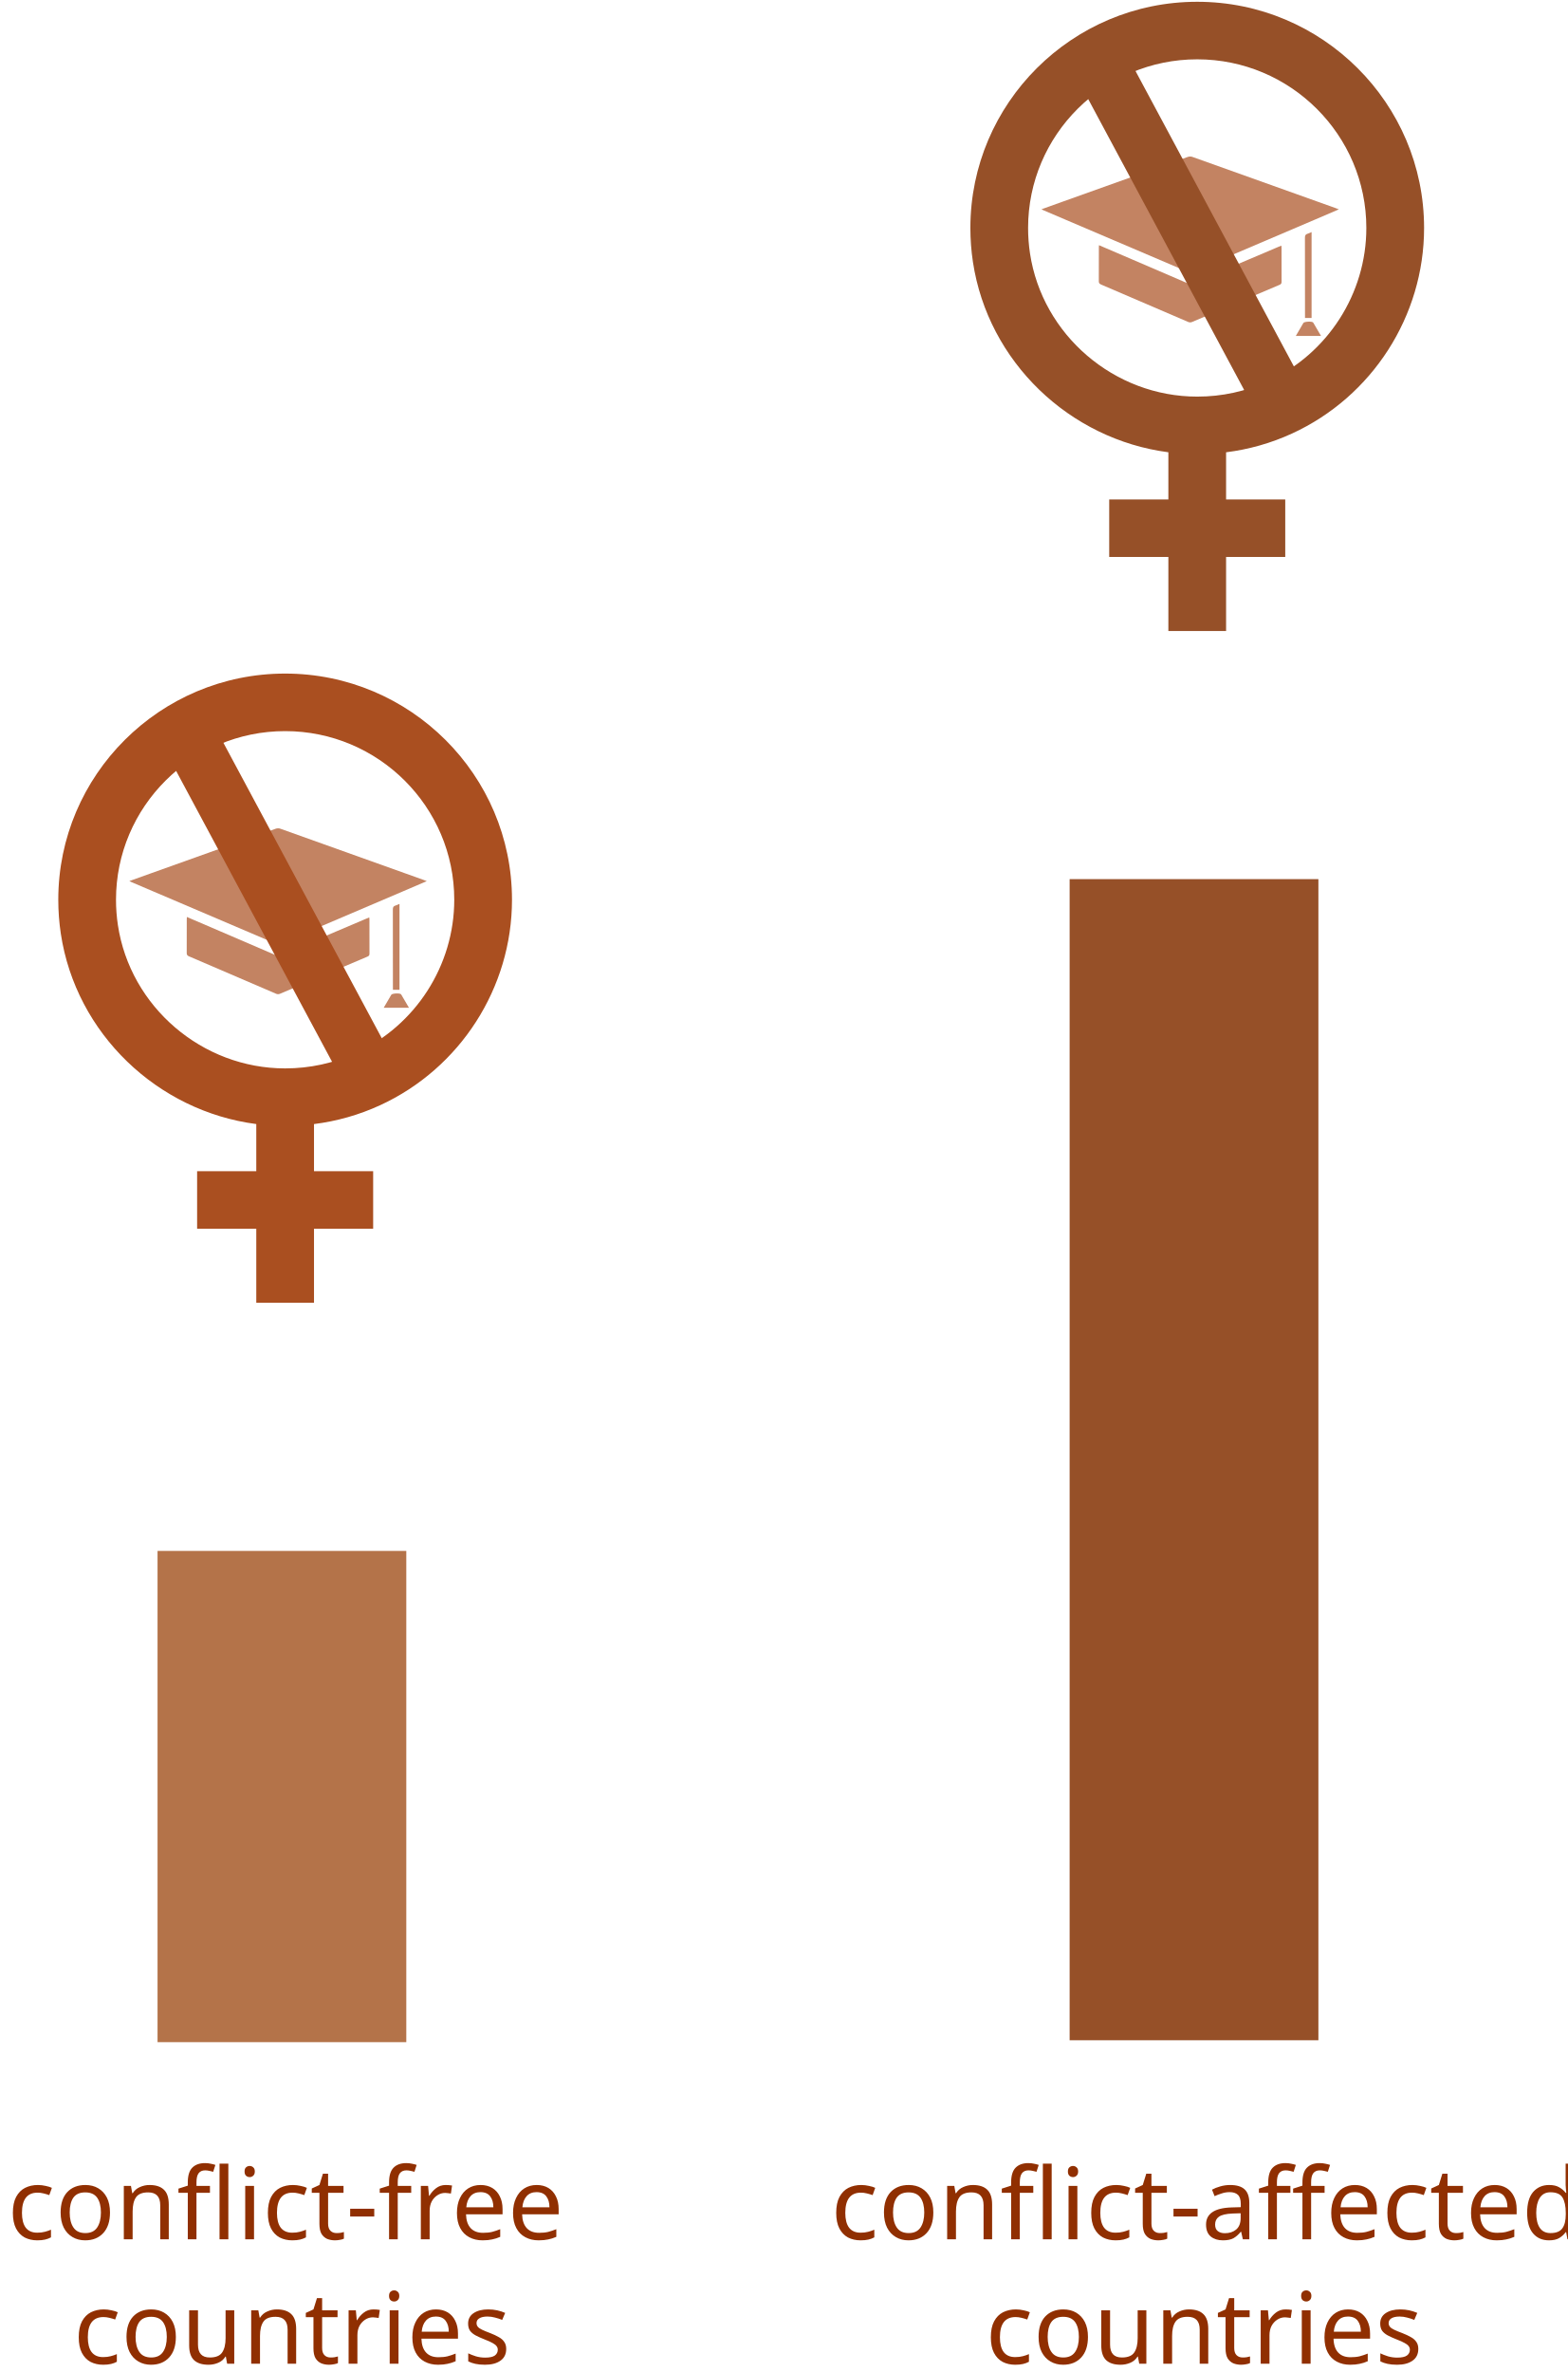
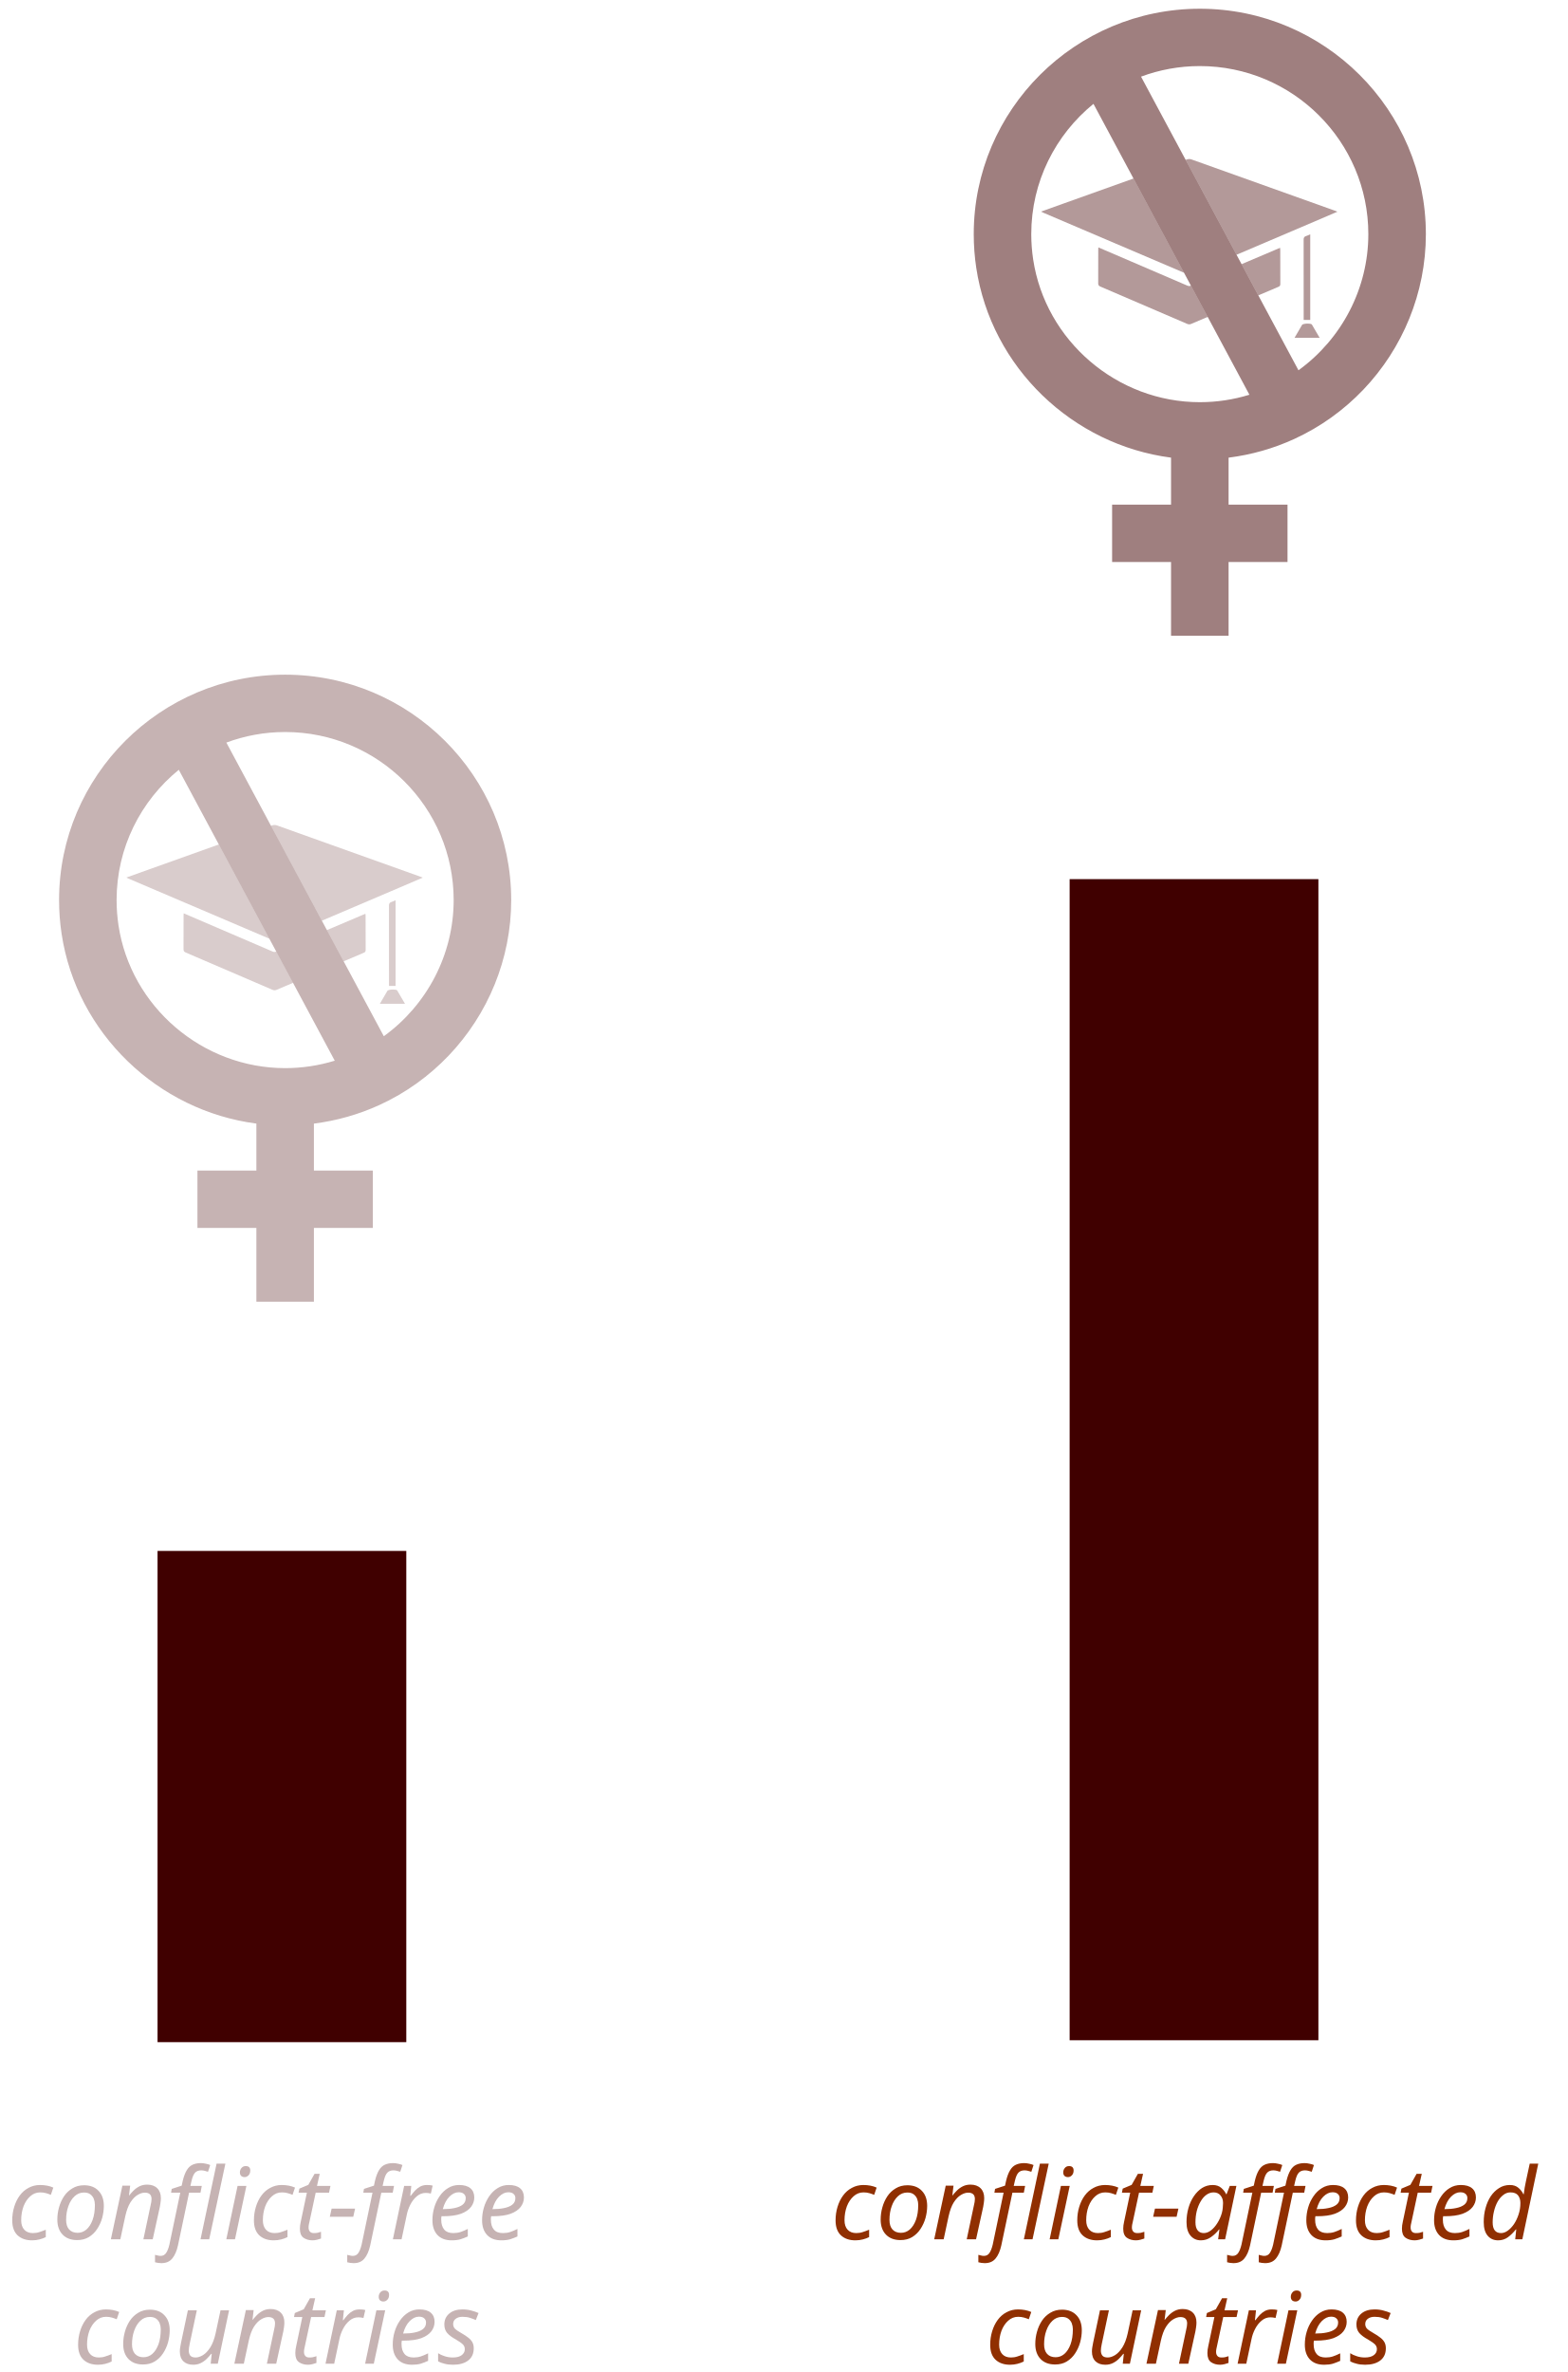
<svg xmlns="http://www.w3.org/2000/svg" version="1.1" id="Capa_1" x="0px" y="0px" width="189px" height="286px" viewBox="0 0 189 286" enable-background="new 0 0 189 286" xml:space="preserve">
  <g id="Group-45" transform="translate(0, 258)">
-     <g enable-background="new    " data-bottom="opacity:0;" data--50-bottom="opacity:1;">
-       <text transform="matrix(1 0 0 1 100.1934 12)" fill="#902F01" font-family="'Arial-ItalicMT'" font-size="12">conflict-affected </text>
+     <g enable-background="new    ">
+       <text data-bottom="opacity:0;" data--90-bottom="opacity:1;" transform="matrix(1 0 0 1 100.1934 12)" fill="#902F01" font-family="'Libre Baskerville'" font-size="12" style="font-style:italic;">conflict-affected </text>
    </g>
-     <g enable-background="new    " data-bottom="opacity:0;" data--50-bottom="opacity:1;">
-       <text transform="matrix(1 0 0 1 118.8418 27)" fill="#902F01" font-family="'Arial-ItalicMT'" font-size="12">countries</text>
+     <g enable-background="new    ">
+       <text data-bottom="opacity:0;" data--90-bottom="opacity:1;" transform="matrix(1 0 0 1 118.8418 27)" fill="#902F01" font-family="'Libre Baskerville'" font-size="12" style="font-style:italic;">countries</text>
    </g>
  </g>
-   <g id="Group-35" data--200-bottom="opacity:0;" data--230-bottom="opacity:0.5;" transform="translate(26, 0)">
-     <g id="Page-1-Copy-5">
-       <g id="Group-26" transform="translate(8.36196, 18.71291)">
-         <path id="Fill-1" fill="#AA4F20" fill-opacity="0.702" d="M127.107,6.53c-1.014,0.435-1.965,0.843-2.917,1.25     c-4.925,2.103-9.85,4.207-14.778,6.302c-0.13,0.056-0.322,0.069-0.449,0.015c-5.82-2.475-11.637-4.959-17.453-7.444     c-0.078-0.033-0.152-0.075-0.271-0.133c0.903-0.325,1.766-0.634,2.627-0.943c5.007-1.792,10.013-3.585,15.021-5.368     c0.164-0.058,0.383-0.065,0.544-0.008c5.777,2.058,11.551,4.125,17.325,6.192C126.854,6.428,126.951,6.469,127.107,6.53" />
-         <path id="Fill-7" fill="#AA4F20" fill-opacity="0.702" d="M123.818,19.63h-0.795v-0.333c0-3.118,0.004-6.236-0.007-9.354     c-0.001-0.265,0.069-0.404,0.322-0.474c0.154-0.042,0.299-0.122,0.479-0.198V19.63z" />
-         <path id="Fill-10" fill="#AA4F20" fill-opacity="0.702" d="M121.915,21.794c0.316-0.544,0.61-1.057,0.912-1.565     c0.107-0.18,1.078-0.225,1.188-0.046c0.316,0.52,0.616,1.05,0.943,1.612H121.915z" />
-         <path id="Fill-4" fill="#AA4F20" fill-opacity="0.702" d="M98.176,10.85c1.349,0.579,2.653,1.138,3.956,1.698     c2.267,0.973,4.533,1.945,6.797,2.923c0.174,0.076,0.313,0.074,0.484,0c3.461-1.475,6.924-2.944,10.387-4.414     c0.114-0.048,0.229-0.094,0.373-0.153c0.008,0.102,0.02,0.181,0.02,0.261c0,1.368-0.004,2.736,0.005,4.104     c0.002,0.194-0.06,0.282-0.238,0.358c-3.519,1.487-7.032,2.981-10.546,4.479c-0.174,0.073-0.316,0.071-0.488-0.003     c-3.499-1.509-6.998-3.014-10.502-4.511c-0.2-0.086-0.268-0.186-0.267-0.399c0.01-1.35,0.005-2.699,0.006-4.048     C98.162,11.061,98.169,10.976,98.176,10.85" />
-       </g>
-       <g id="Group-15" transform="translate(13.37914, 7.069323)">
-         <path id="Fill-13" fill="#965028" d="M119.691,42.755l-5.855,3.106L91.129,3.514l5.854-3.106L119.691,42.755z" />
-       </g>
-       <g id="Group-18">
-         <path id="Fill-16" fill="#965028" d="M126.916,45.965c-2.68,1.231-5.549,1.856-8.529,1.856c-10.01,0-18.682-7.428-20.17-17.277     c-0.15-1.003-0.228-2.032-0.228-3.058c0-11.211,9.149-20.333,20.397-20.333s20.397,9.123,20.397,20.333     C138.784,35.398,134.125,42.652,126.916,45.965 M118.387,0.215c-15.086,0-27.358,12.235-27.358,27.272     c0,1.371,0.103,2.747,0.306,4.091c1.822,12.059,11.664,21.407,23.572,22.953v5.686h-7.135v6.938h7.135v8.925h6.961v-8.925h7.135     v-6.938h-7.135v-5.683c2.754-0.347,5.422-1.099,7.963-2.267c9.668-4.443,15.916-14.17,15.916-24.78     C145.746,12.45,133.473,0.215,118.387,0.215" />
-       </g>
+   <rect data-bottom="transform: matrix(1.00,0.00,0.00,0.10,0,220); opacity:0;" data--90-bottom="transform: matrix(1.00,0.00,0.00,1,0,0); opacity:0.5;" id="Rectangle-73-Copy" x="129" y="106" fill="#400000" width="30" height="140" />
+   <g opacity="0.3">
+     <text data-bottom="opacity:0;" data--90-bottom="opacity:1;" transform="matrix(1 0 0 1 0.8979 270)" fill="#400000" font-family="'Libre Baskerville'" font-size="12" style="font-style:italic;">conflict-free </text>
+   </g>
+   <g opacity="0.3">
+     <text data-bottom="opacity:0;" data--90-bottom="opacity:1;" transform="matrix(1 0 0 1 8.8418 285)" fill="#400000" font-family="'Libre Baskerville'" font-size="12" style="font-style:italic;">countries</text>
+   </g>
+   <rect data-bottom="transform: matrix(1.00,0.00,0.00,0.10,0,220); opacity:0;" data--90-bottom="transform: matrix(1.00,0.00,0.00,1,0,0); opacity:0.3;" id="Rectangle-73" x="19" y="187" fill="#400000" width="30" height="59.23" />
+   <g data--240-bottom="opacity:0;" data--290-bottom="opacity:1;">
+     <g opacity="0.4">
+       <path fill="#400000" d="M158.387,26.77c0.947-0.406,1.896-0.813,2.908-1.246c-0.155-0.061-0.254-0.102-0.353-0.137    c-5.754-2.06-11.508-4.121-17.265-6.171c-0.072-0.026-0.163-0.04-0.251-0.04c-0.101,0-0.202,0.017-0.29,0.047    c-0.048,0.018-0.096,0.034-0.145,0.052l6.137,11.442C152.216,29.402,155.303,28.087,158.387,26.77z" />
+       <path fill="#400000" d="M125.551,25.512c0.117,0.059,0.194,0.1,0.27,0.134c5.658,2.417,11.315,4.833,16.976,7.241l-6.094-11.363    c-2.844,1.016-5.689,2.031-8.533,3.05C127.31,24.88,126.452,25.19,125.551,25.512z" />
+       <path fill="#400000" d="M157.224,38.579h0.793V28.254c-0.182,0.077-0.326,0.157-0.479,0.198c-0.251,0.069-0.323,0.209-0.318,0.472    c0.008,3.108,0.005,6.215,0.005,9.323V38.579z" />
+       <path fill="#400000" d="M157.721,39.015c-0.297,0-0.632,0.058-0.691,0.16c-0.3,0.507-0.596,1.017-0.908,1.56h3.032    c-0.329-0.56-0.627-1.088-0.942-1.606C158.164,39.052,157.951,39.015,157.721,39.015z" />
+       <path fill="#400000" d="M154.409,34.232c-0.011-1.363-0.003-2.727-0.008-4.09c0-0.08-0.011-0.158-0.019-0.259    c-0.143,0.058-0.256,0.104-0.37,0.151c-1.427,0.605-2.851,1.212-4.275,1.816l2.018,3.764c0.806-0.341,1.61-0.686,2.416-1.027    C154.35,34.515,154.412,34.426,154.409,34.232z" />
+       <path fill="#400000" d="M143.422,34.489c-0.078,0-0.155-0.019-0.241-0.056c-2.256-0.976-4.517-1.944-6.774-2.912    c-1.297-0.56-2.597-1.116-3.943-1.693c-0.006,0.125-0.014,0.21-0.014,0.295c0,1.345,0.006,2.689-0.005,4.034    c0,0.212,0.064,0.312,0.267,0.398c3.488,1.492,6.979,2.992,10.465,4.496c0.088,0.036,0.168,0.056,0.248,0.056    c0.075,0,0.153-0.018,0.238-0.054c0.663-0.282,1.326-0.562,1.988-0.844l-2.021-3.769    C143.557,34.468,143.486,34.489,143.422,34.489z" />
    </g>
+     <path opacity="0.5" fill="#400000" d="M144.698,1.053c-15.032,0-27.263,12.191-27.263,27.177c0,1.365,0.101,2.737,0.306,4.075   c1.815,12.018,11.624,21.333,23.489,22.874v5.665h-7.108v6.916h7.108v8.893h6.938V67.76h7.108v-6.916h-7.108v-5.662   c2.742-0.348,5.402-1.096,7.935-2.259c3.172-1.458,5.975-3.488,8.308-5.932c4.752-4.977,7.551-11.67,7.551-18.761   C171.961,13.244,159.733,1.053,144.698,1.053z M144.698,48.492c-9.975,0-18.616-7.401-20.098-17.215   c-0.15-1-0.228-2.025-0.228-3.047c0-6.33,2.929-11.99,7.502-15.708l4.827,9.002l6.094,11.363l0.833,1.553l2.021,3.769l5.032,9.386   C148.759,48.187,146.754,48.492,144.698,48.492z M156.598,44.646l-4.843-9.03l-2.018-3.764l-0.608-1.134l-6.137-11.442   L137.61,9.241c2.207-0.822,4.597-1.274,7.088-1.274c11.21,0,20.325,9.09,20.325,20.263   C165.023,34.784,161.808,40.877,156.598,44.646z" />
  </g>
-   <rect data-bottom="transform: matrix(1.00,0.00,0.00,0.10,0,220);" data--50-bottom="transform: matrix(1.00,0.00,0.00,1,0,0);" id="Rectangle-73-Copy" x="129" y="106" fill="#965028" width="30" height="140" />
-   <g enable-background="new    " data-bottom="opacity:0;" data--50-bottom="opacity:1;">
-     <text transform="matrix(1 0 0 1 0.8979 270)" fill="#902F01" font-family="'Arial-ItalicMT'" font-size="12">conflict-free </text>
+   <g data--150-bottom="opacity:0;" data--200-bottom="opacity:1;">
+     <g opacity="0.2">
+       <path fill="#400000" d="M48.077,107.064c0.947-0.406,1.896-0.813,2.908-1.246c-0.155-0.061-0.254-0.102-0.353-0.137    c-5.754-2.06-11.508-4.121-17.265-6.171c-0.072-0.026-0.163-0.04-0.251-0.04c-0.101,0-0.202,0.017-0.29,0.047    c-0.048,0.018-0.096,0.034-0.145,0.052l6.137,11.442C41.906,109.697,44.993,108.382,48.077,107.064z" />
+       <path fill="#400000" d="M15.241,105.807c0.117,0.059,0.194,0.1,0.27,0.134c5.658,2.417,11.315,4.833,16.976,7.241l-6.094-11.363    c-2.844,1.016-5.689,2.031-8.533,3.05C17,105.175,16.142,105.485,15.241,105.807z" />
+       <path fill="#400000" d="M46.914,118.874h0.793v-10.325c-0.182,0.077-0.326,0.157-0.479,0.198    c-0.251,0.069-0.323,0.209-0.318,0.472c0.008,3.108,0.005,6.215,0.005,9.323V118.874z" />
+       <path fill="#400000" d="M47.411,119.31c-0.297,0-0.632,0.058-0.691,0.16c-0.3,0.507-0.596,1.017-0.908,1.56h3.032    c-0.329-0.56-0.627-1.088-0.942-1.606C47.854,119.347,47.641,119.31,47.411,119.31z" />
+       <path fill="#400000" d="M44.099,114.527c-0.011-1.363-0.003-2.727-0.008-4.09c0-0.08-0.011-0.158-0.019-0.259    c-0.143,0.058-0.256,0.104-0.37,0.151c-1.427,0.605-2.851,1.212-4.275,1.816l2.018,3.764c0.806-0.341,1.61-0.686,2.416-1.027    C44.04,114.81,44.102,114.721,44.099,114.527z" />
+       <path fill="#400000" d="M33.112,114.784c-0.078,0-0.155-0.019-0.241-0.056c-2.256-0.976-4.517-1.944-6.774-2.912    c-1.297-0.56-2.597-1.116-3.943-1.693c-0.006,0.125-0.014,0.21-0.014,0.295c0,1.345,0.006,2.689-0.005,4.034    c0,0.212,0.064,0.312,0.267,0.398c3.488,1.492,6.979,2.992,10.465,4.496c0.088,0.036,0.168,0.056,0.248,0.056    c0.075,0,0.153-0.018,0.238-0.054c0.663-0.282,1.326-0.562,1.988-0.844l-2.021-3.769    C33.247,114.763,33.176,114.784,33.112,114.784z" />
+     </g>
+     <path opacity="0.3" fill="#400000" d="M34.388,81.348c-15.032,0-27.263,12.191-27.263,27.177c0,1.365,0.101,2.737,0.306,4.075   c1.815,12.018,11.624,21.333,23.489,22.874v5.665h-7.108v6.916h7.108v8.893h6.938v-8.893h7.108v-6.916h-7.108v-5.662   c2.742-0.348,5.402-1.096,7.935-2.259c3.172-1.458,5.975-3.488,8.308-5.932c4.752-4.977,7.551-11.67,7.551-18.761   C61.651,93.539,49.423,81.348,34.388,81.348z M34.388,128.787c-9.975,0-18.616-7.401-20.098-17.215   c-0.15-1-0.228-2.025-0.228-3.047c0-6.33,2.929-11.99,7.502-15.708l4.827,9.002l6.094,11.363l0.833,1.553l2.021,3.769l5.032,9.386   C38.449,128.481,36.444,128.787,34.388,128.787z M46.288,124.941l-4.843-9.03l-2.018-3.764l-0.608-1.134L32.682,99.57L27.3,89.536   c2.207-0.822,4.597-1.274,7.088-1.274c11.21,0,20.325,9.09,20.325,20.263C54.713,115.079,51.498,121.172,46.288,124.941z" />
  </g>
-   <g enable-background="new    " data-bottom="opacity:0;" data--50-bottom="opacity:1;">
-     <text transform="matrix(1 0 0 1 8.8418 285)" fill="#902F01" font-family="'Arial-ItalicMT'" font-size="12">countries</text>
-   </g>
-   <g data--120-bottom="opacity:0;" data--150-bottom="opacity:0.5;" id="Page-1-Copy-6" transform="translate(26, 0)">
-     <g id="Group-26_1_" transform="translate(8.36196, 18.71291)">
-       <path id="Fill-1_1_" fill="#AA4F20" fill-opacity="0.702" d="M17.107,87.53c-1.015,0.435-1.965,0.843-2.917,1.25    c-4.925,2.103-9.85,4.207-14.778,6.302c-0.13,0.056-0.323,0.069-0.45,0.015c-5.82-2.475-11.636-4.959-17.452-7.444    c-0.078-0.033-0.153-0.075-0.272-0.133c0.904-0.325,1.766-0.634,2.628-0.943c5.006-1.792,10.012-3.585,15.021-5.368    C-0.95,81.15-0.731,81.143-0.57,81.2c5.777,2.058,11.551,4.125,17.325,6.192C16.854,87.428,16.951,87.469,17.107,87.53" />
-       <path id="Fill-7_1_" fill="#AA4F20" fill-opacity="0.702" d="M13.818,100.63h-0.794v-0.333c0-3.118,0.004-6.236-0.007-9.354    c-0.001-0.265,0.069-0.404,0.322-0.474c0.154-0.042,0.299-0.122,0.479-0.198V100.63z" />
-       <path id="Fill-10_1_" fill="#AA4F20" fill-opacity="0.702" d="M11.915,102.794c0.316-0.544,0.611-1.057,0.913-1.565    c0.107-0.18,1.078-0.225,1.187-0.046c0.317,0.52,0.617,1.05,0.944,1.612H11.915z" />
-       <path id="Fill-4_1_" fill="#AA4F20" fill-opacity="0.702" d="M-11.824,91.85c1.349,0.579,2.653,1.138,3.957,1.698    c2.266,0.973,4.533,1.945,6.797,2.923c0.174,0.076,0.312,0.074,0.484,0c3.461-1.475,6.924-2.944,10.387-4.414    c0.113-0.048,0.228-0.094,0.372-0.153c0.008,0.102,0.02,0.181,0.02,0.261c0.001,1.368-0.004,2.736,0.005,4.104    c0.001,0.194-0.06,0.282-0.238,0.358c-3.518,1.487-7.033,2.981-10.546,4.479c-0.174,0.073-0.317,0.071-0.489-0.003    c-3.499-1.509-6.998-3.014-10.501-4.511c-0.201-0.086-0.268-0.186-0.267-0.399c0.01-1.35,0.005-2.699,0.005-4.048    C-11.838,92.061-11.83,91.976-11.824,91.85" />
-     </g>
-     <g id="Group-15_1_" transform="translate(13.37914, 7.069323)">
-       <path id="Fill-13_1_" fill="#AA4F20" d="M9.691,123.755l-5.855,3.106l-22.708-42.347l5.855-3.106L9.691,123.755z" />
-     </g>
-     <g id="Group-18_1_">
-       <path id="Fill-16_1_" fill="#AA4F20" d="M16.916,126.965c-2.68,1.231-5.549,1.856-8.529,1.856    c-10.01,0-18.681-7.428-20.169-17.277c-0.151-1.003-0.228-2.032-0.228-3.058c0-11.211,9.15-20.333,20.397-20.333    s20.397,9.123,20.397,20.333C28.784,116.398,24.125,123.652,16.916,126.965 M8.387,81.215c-15.085,0-27.358,12.235-27.358,27.272    c0,1.371,0.103,2.747,0.306,4.091c1.822,12.059,11.664,21.407,23.573,22.953v5.686h-7.135v6.938h7.135v8.925h6.961v-8.925h7.134    v-6.938h-7.134v-5.683c2.753-0.347,5.421-1.099,7.962-2.267c9.668-4.443,15.916-14.17,15.916-24.78    C35.746,93.45,23.472,81.215,8.387,81.215" />
-     </g>
-   </g>
-   <rect id="Rectangle-73" data-bottom="transform: matrix(1.00,0.00,0.00,0.10,0,220);" data--50-bottom="transform: matrix(1.00,0.00,0.00,1,0,0);" x="19" y="187" fill="#B47349" width="30" height="59.23" />
</svg>
